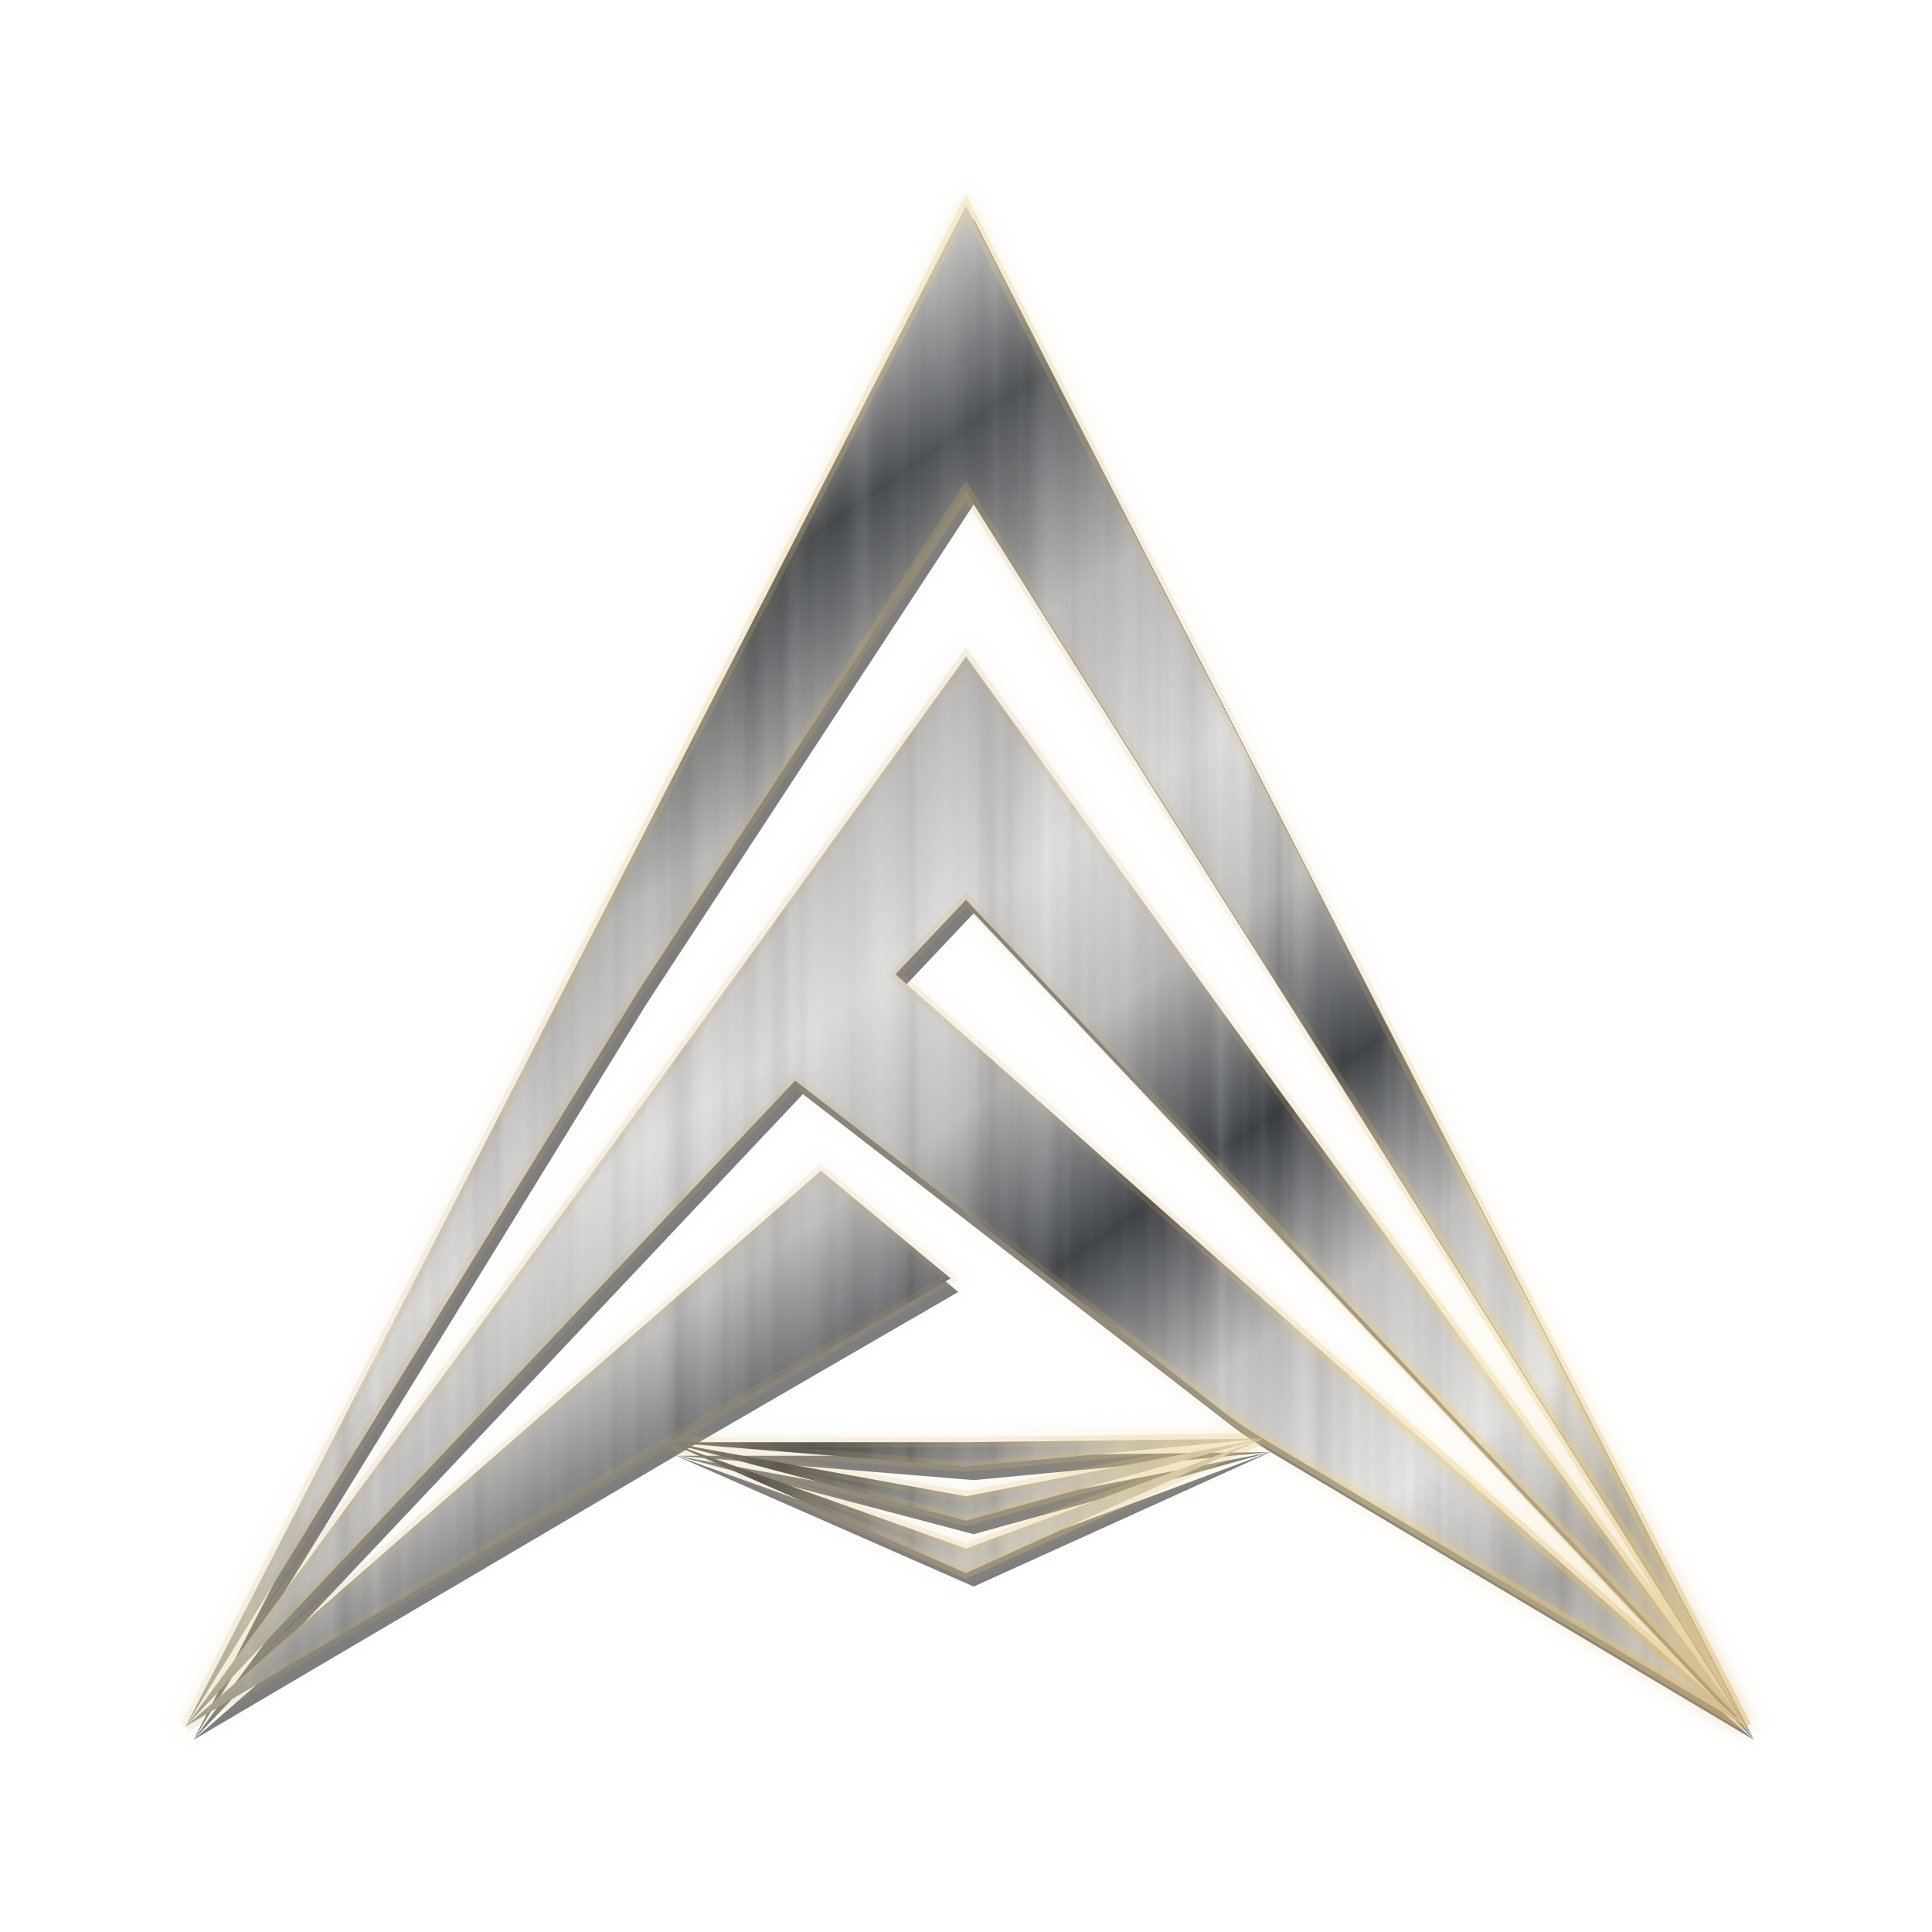
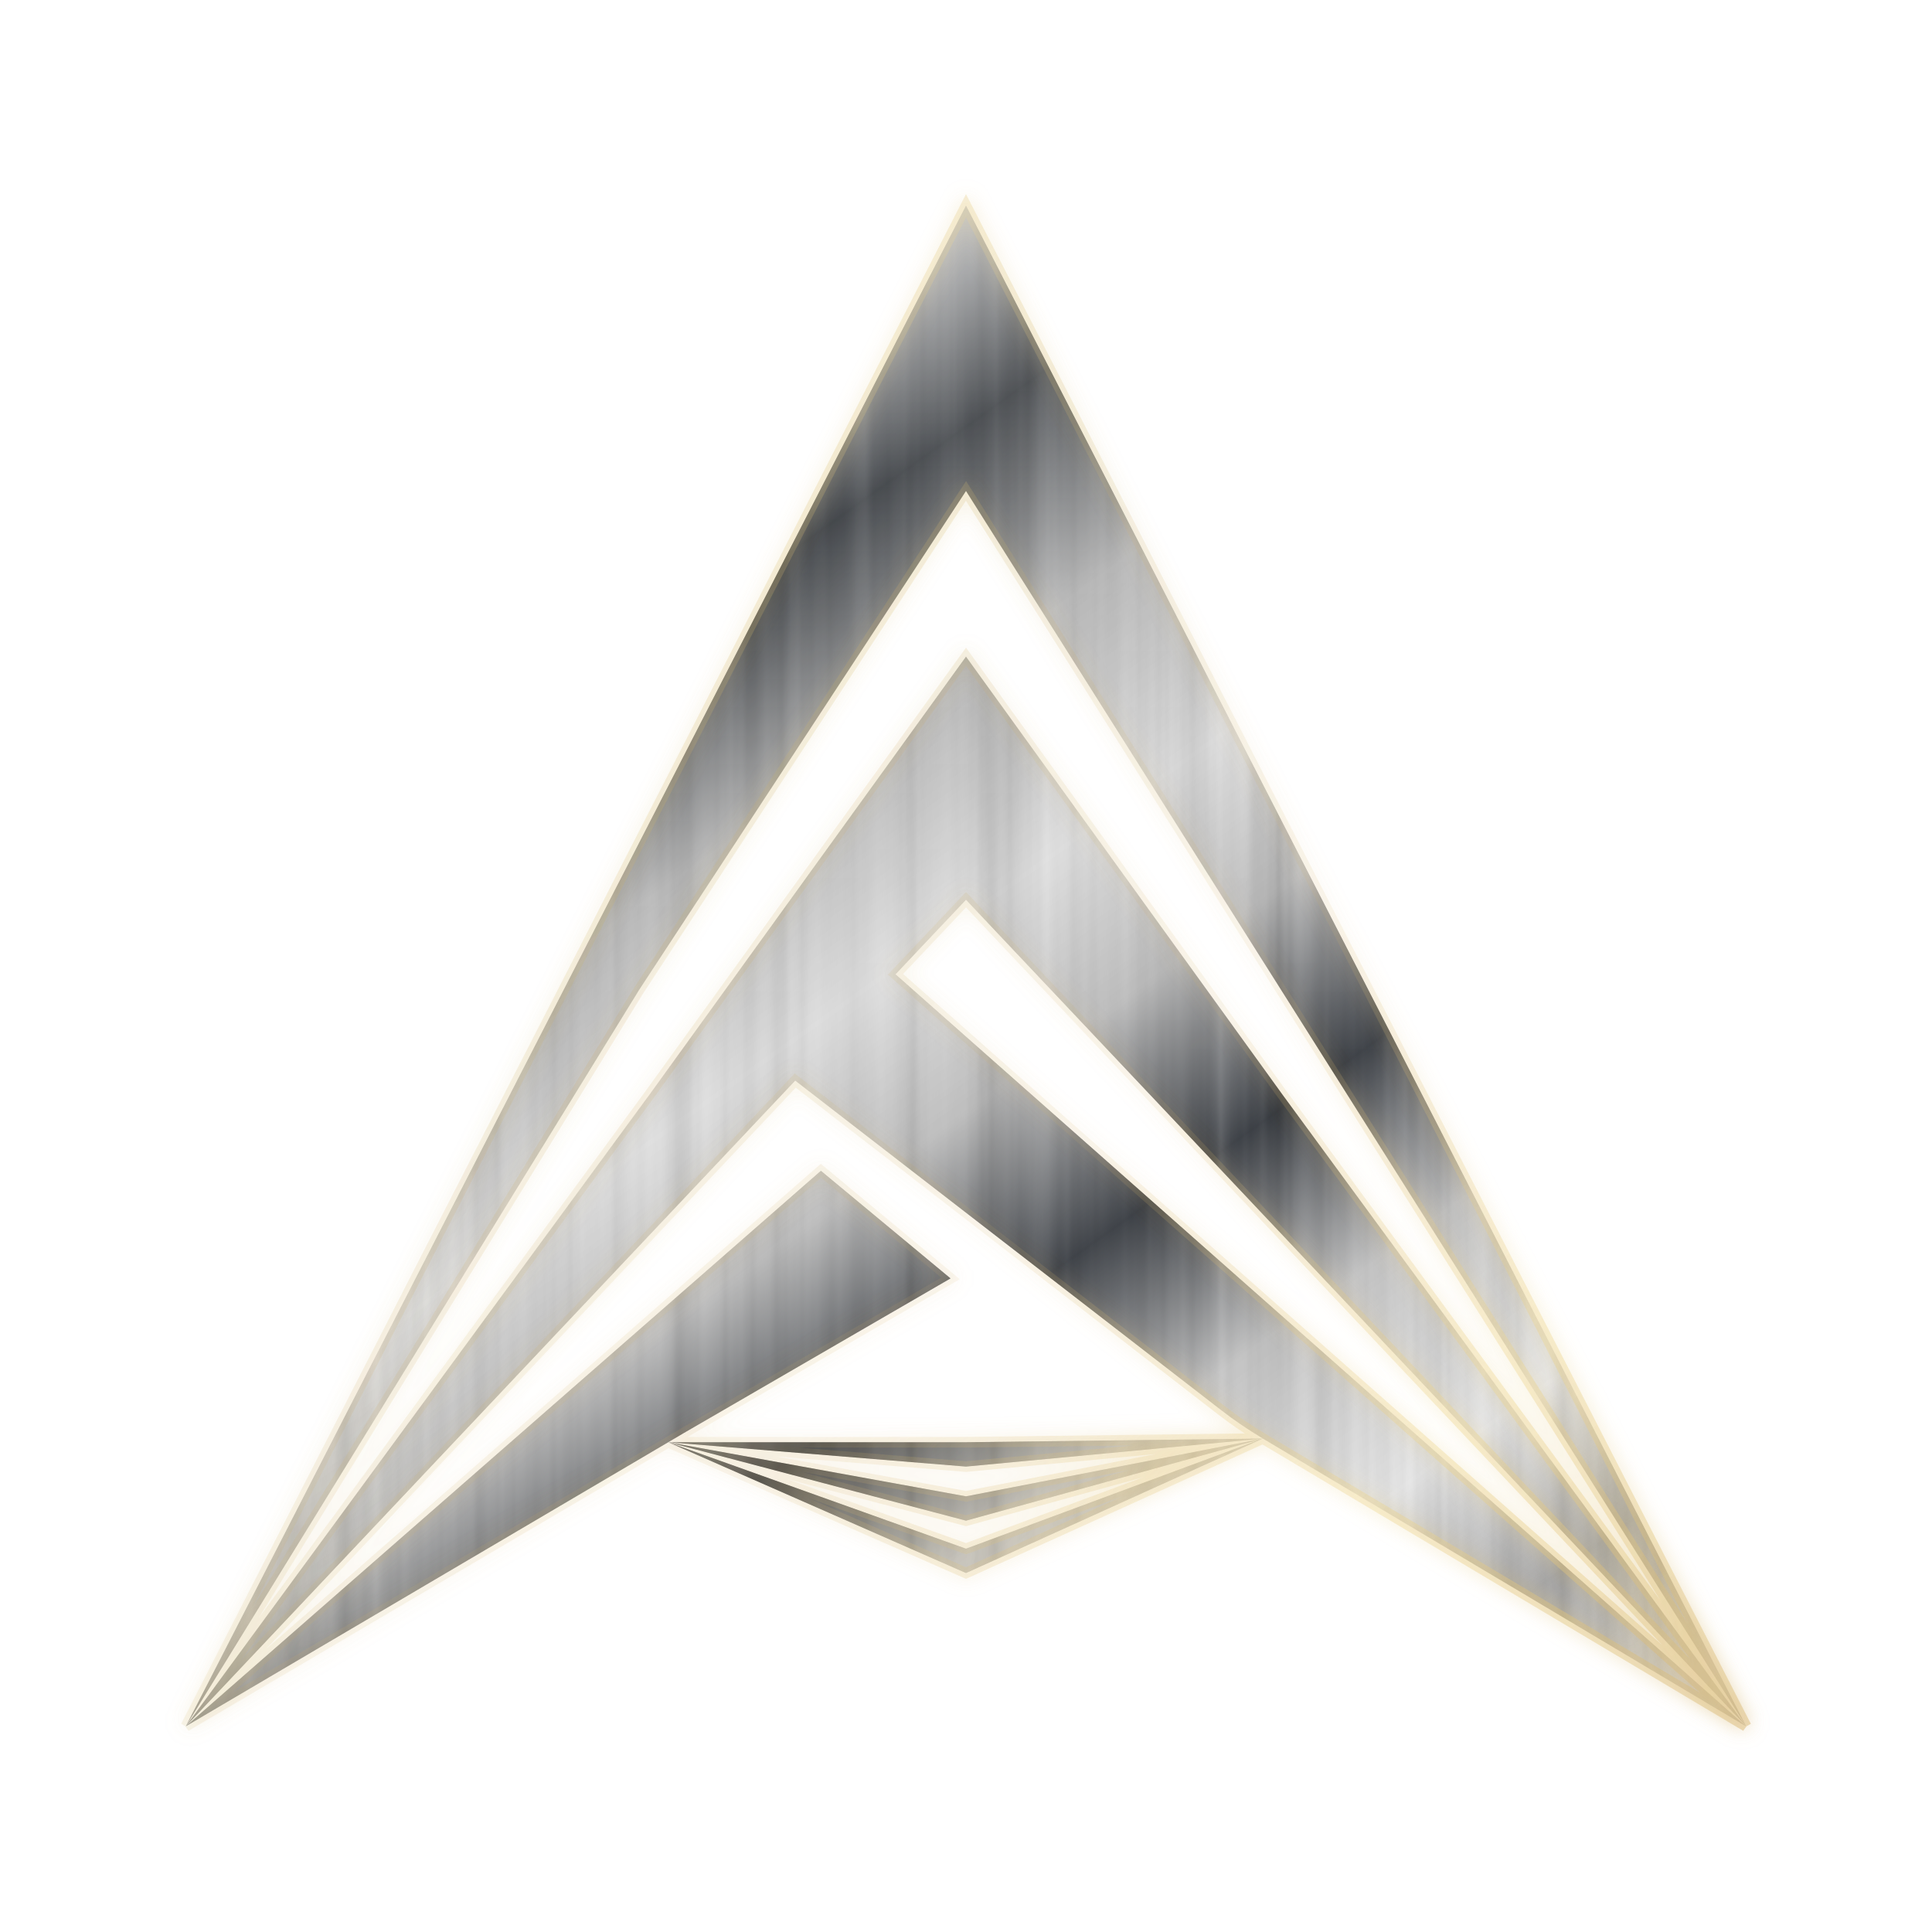
<svg xmlns="http://www.w3.org/2000/svg" version="1.1" viewBox="0 0 100 100" xml:space="preserve">
  <defs>
    <linearGradient id="silverMetal" gradientUnits="userSpaceOnUse" x1="20" y1="8" x2="80" y2="92">
      <stop offset="0%" stop-color="#E8E8E8" />
      <stop offset="8%" stop-color="#9A9A9A" />
      <stop offset="18%" stop-color="#D4D4D4" />
      <stop offset="28%" stop-color="#2F3338" />
      <stop offset="38%" stop-color="#B8B8B8" />
      <stop offset="48%" stop-color="#E2E2E2" />
      <stop offset="56%" stop-color="#C0C0C0" />
      <stop offset="65%" stop-color="#3A3E44" />
      <stop offset="74%" stop-color="#C8C8C8" />
      <stop offset="84%" stop-color="#EBEBEB" />
      <stop offset="92%" stop-color="#A8A8A8" />
      <stop offset="100%" stop-color="#D6D6D6" />
    </linearGradient>
    <linearGradient id="champagneEdge" gradientUnits="userSpaceOnUse" x1="10" y1="10" x2="90" y2="90">
      <stop offset="0%" stop-color="#D6B36A" stop-opacity="0.70" />
      <stop offset="20%" stop-color="#EDD48A" stop-opacity="0.45" />
      <stop offset="40%" stop-color="#C8A855" stop-opacity="0.20" />
      <stop offset="60%" stop-color="#D6B36A" stop-opacity="0.15" />
      <stop offset="80%" stop-color="#EDD48A" stop-opacity="0.50" />
      <stop offset="100%" stop-color="#D6B36A" stop-opacity="0.65" />
    </linearGradient>
    <linearGradient id="specular" gradientUnits="userSpaceOnUse" x1="50" y1="10" x2="50" y2="55">
      <stop offset="0%" stop-color="#FFFFFF" stop-opacity="0.22" />
      <stop offset="50%" stop-color="#FFFFFF" stop-opacity="0.06" />
      <stop offset="100%" stop-color="#FFFFFF" stop-opacity="0" />
    </linearGradient>
    <filter id="brushed" x="-2%" y="-2%" width="104%" height="104%" color-interpolation-filters="sRGB">
      <feTurbulence type="fractalNoise" baseFrequency="0.75 0.012" numOctaves="3" seed="5" result="noise" />
      <feColorMatrix type="saturate" values="0" in="noise" result="grayNoise" />
      <feBlend in="SourceGraphic" in2="grayNoise" mode="soft-light" result="textured" />
      <feComposite in="textured" in2="SourceGraphic" operator="in" />
    </filter>
    <filter id="champGlow" x="-10%" y="-10%" width="120%" height="120%">
      <feGaussianBlur stdDeviation="0.5" result="blur" />
      <feMerge>
        <feMergeNode in="blur" />
        <feMergeNode in="SourceGraphic" />
      </feMerge>
    </filter>
  </defs>
-   <path fill="#0f1114" fill-rule="evenodd" opacity="0.55" transform="translate(0.4, 0.7)" d="M33.07,51.25L9.62,89.35L50,10.65l40.38,78.7L50,25.41L33.07,51.25z        M46.35,50.43L50,46.57l40.38,42.78L66.36,56.63L50,33.99L33.64,56.63        L9.62,89.35l31.54-33.42l22.04,17.05c0.69,0.54,1.42,1.03,2.17,1.48        l25,14.89L46.35,50.43z        M49.2,66.17l-6.71-5.57L9.62,89.35L35.4,74.17L49.2,66.17z        M34.59,74.65L50,75.91l15.38-1.45L50,74.65H34.59z        M34.59,74.65L50,78.71l15.38-4.25L50,77.45L34.59,74.65z        M34.59,74.65L50,81.42l15.38-6.97L50,80.16L34.59,74.65z" />
-   <path fill="url(#silverMetal)" fill-rule="evenodd" d="M33.07,51.25L9.62,89.35L50,10.65l40.38,78.7L50,25.41L33.07,51.25z        M46.35,50.43L50,46.57l40.38,42.78L66.36,56.63L50,33.99L33.64,56.63        L9.62,89.35l31.54-33.42l22.04,17.05c0.69,0.54,1.42,1.03,2.17,1.48        l25,14.89L46.35,50.43z        M49.2,66.17l-6.71-5.57L9.62,89.35L35.4,74.17L49.2,66.17z        M34.59,74.65L50,75.91l15.38-1.45L50,74.65H34.59z        M34.59,74.65L50,78.71l15.38-4.25L50,77.45L34.59,74.65z        M34.59,74.65L50,81.42l15.38-6.97L50,80.16L34.59,74.65z" />
-   <path fill="url(#silverMetal)" fill-rule="evenodd" filter="url(#brushed)" opacity="0.35" d="M33.07,51.25L9.62,89.35L50,10.65l40.38,78.7L50,25.41L33.07,51.25z        M46.35,50.43L50,46.57l40.38,42.78L66.36,56.63L50,33.99L33.64,56.63        L9.62,89.35l31.54-33.42l22.04,17.05c0.69,0.54,1.42,1.03,2.17,1.48        l25,14.89L46.35,50.43z        M49.2,66.17l-6.71-5.57L9.62,89.35L35.4,74.17L49.2,66.17z        M34.59,74.65L50,75.91l15.38-1.45L50,74.65H34.59z        M34.59,74.65L50,78.71l15.38-4.25L50,77.45L34.59,74.65z        M34.59,74.65L50,81.42l15.38-6.97L50,80.16L34.59,74.65z" />
+   <path fill="url(#silverMetal)" fill-rule="nonzero" d="M33.07,51.25L9.62,89.35L50,10.65l40.38,78.7L50,25.41L33.07,51.25z        M46.35,50.43L50,46.57l40.38,42.78L66.36,56.63L50,33.99L33.64,56.63        L9.62,89.35l31.54-33.42l22.04,17.05c0.69,0.54,1.42,1.03,2.17,1.48        l25,14.89L46.35,50.43z        M49.2,66.17l-6.71-5.57L9.62,89.35L35.4,74.17L49.2,66.17z        M34.59,74.65L50,75.91l15.38-1.45L50,74.65H34.59z        M34.59,74.65L50,78.71l15.38-4.25L50,77.45L34.59,74.65z        M34.59,74.65L50,81.42l15.38-6.97L50,80.16L34.59,74.65z" />
+   <path fill="url(#silverMetal)" fill-rule="nonzero" filter="url(#brushed)" opacity="0.35" d="M33.07,51.25L9.62,89.35L50,10.65l40.38,78.7L50,25.41L33.07,51.25z        M46.35,50.43L50,46.57l40.38,42.78L66.36,56.63L50,33.99L33.64,56.63        L9.62,89.35l31.54-33.42l22.04,17.05c0.69,0.54,1.42,1.03,2.17,1.48        l25,14.89L46.35,50.43z        M49.2,66.17l-6.71-5.57L9.62,89.35L35.4,74.17L49.2,66.17z        M34.59,74.65L50,75.91l15.38-1.45L50,74.65H34.59z        M34.59,74.65L50,78.71l15.38-4.25L50,77.45L34.59,74.65z        M34.59,74.65L50,81.42l15.38-6.97L50,80.16L34.59,74.65z" />
  <path fill="none" stroke="url(#champagneEdge)" stroke-width="0.55" filter="url(#champGlow)" opacity="0.75" d="M33.07,51.25L9.62,89.35L50,10.65l40.38,78.7L50,25.41L33.07,51.25z        M46.35,50.43L50,46.57l40.38,42.78L66.36,56.63L50,33.99L33.64,56.63        L9.62,89.35l31.54-33.42l22.04,17.05c0.69,0.54,1.42,1.03,2.17,1.48        l25,14.89L46.35,50.43z        M49.2,66.17l-6.71-5.57L9.62,89.35L35.4,74.17L49.2,66.17z        M34.59,74.65L50,75.91l15.38-1.45L50,74.65H34.59z        M34.59,74.65L50,78.71l15.38-4.25L50,77.45L34.59,74.65z        M34.59,74.65L50,81.42l15.38-6.97L50,80.16L34.59,74.65z" />
-   <path fill="url(#specular)" fill-rule="evenodd" d="M33.07,51.25L9.62,89.35L50,10.65l40.38,78.7L50,25.41L33.07,51.25z        M46.35,50.43L50,46.57l40.38,42.78L66.36,56.63L50,33.99L33.64,56.63        L9.62,89.35l31.54-33.42l22.04,17.05c0.69,0.54,1.42,1.03,2.17,1.48        l25,14.89L46.35,50.43z        M49.2,66.17l-6.71-5.57L9.62,89.35L35.4,74.17L49.2,66.17z        M34.59,74.65L50,75.91l15.38-1.45L50,74.65H34.59z        M34.59,74.65L50,78.71l15.38-4.25L50,77.45L34.59,74.65z        M34.59,74.65L50,81.42l15.38-6.97L50,80.16L34.59,74.65z" />
+   <path fill="url(#specular)" fill-rule="nonzero" d="M33.07,51.25L9.62,89.35L50,10.65l40.38,78.7L50,25.41L33.07,51.25z        M46.35,50.43L50,46.57l40.38,42.78L66.36,56.63L50,33.99L33.64,56.63        L9.62,89.35l31.54-33.42l22.04,17.05c0.69,0.54,1.42,1.03,2.17,1.48        l25,14.89L46.35,50.43z        M49.2,66.17l-6.71-5.57L9.62,89.35L35.4,74.17L49.2,66.17z        M34.59,74.65L50,75.91l15.38-1.45L50,74.65H34.59z        M34.59,74.65L50,78.71l15.38-4.25L50,77.45L34.59,74.65z        M34.59,74.65L50,81.42l15.38-6.97L50,80.16L34.59,74.65z" />
</svg>
